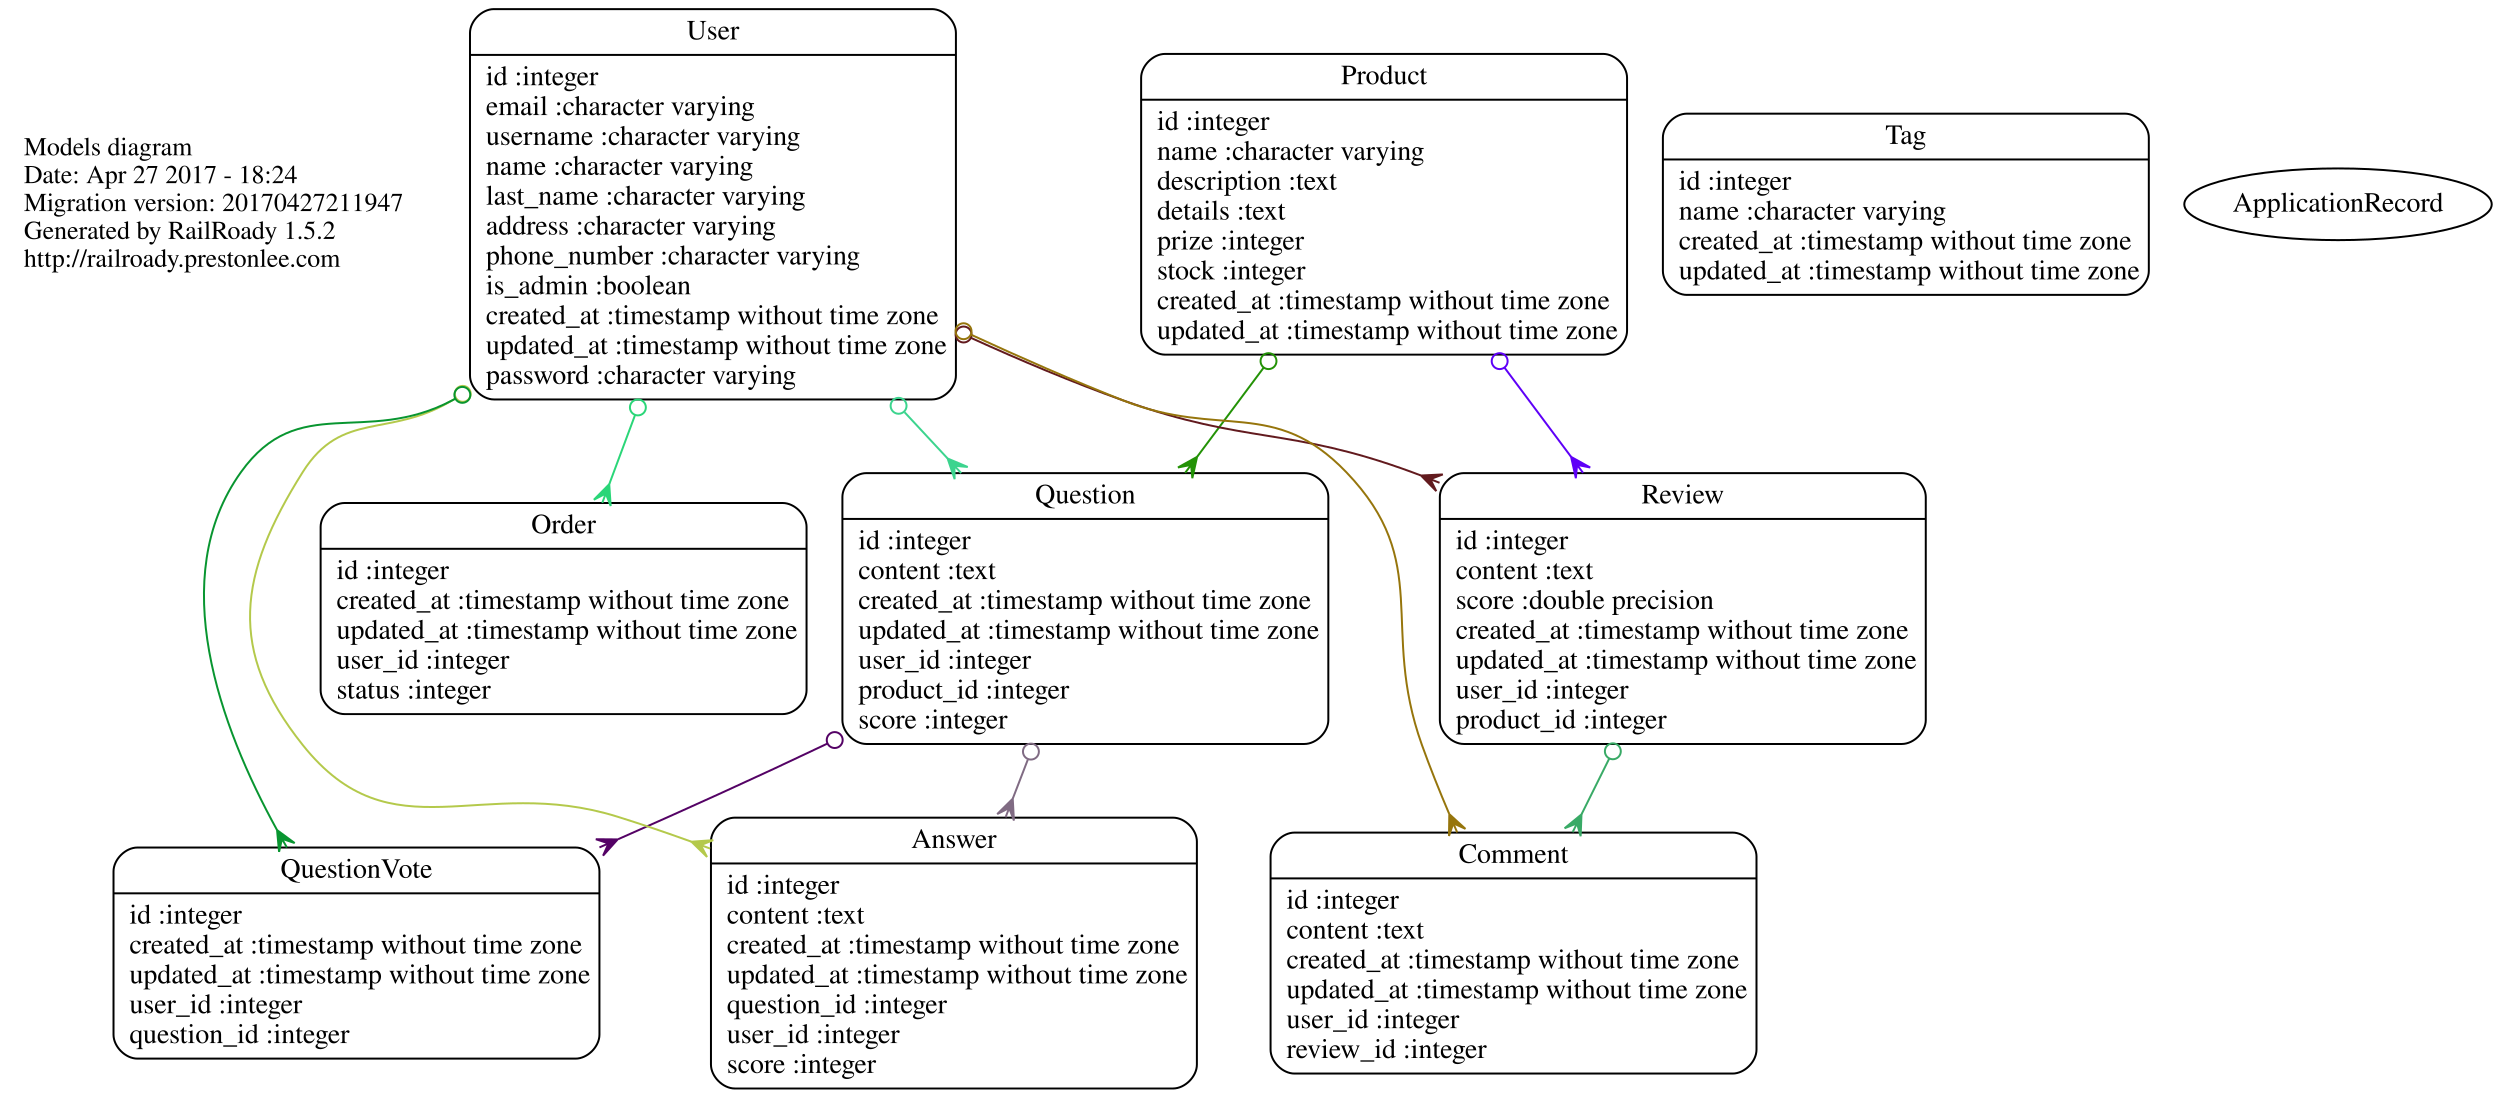
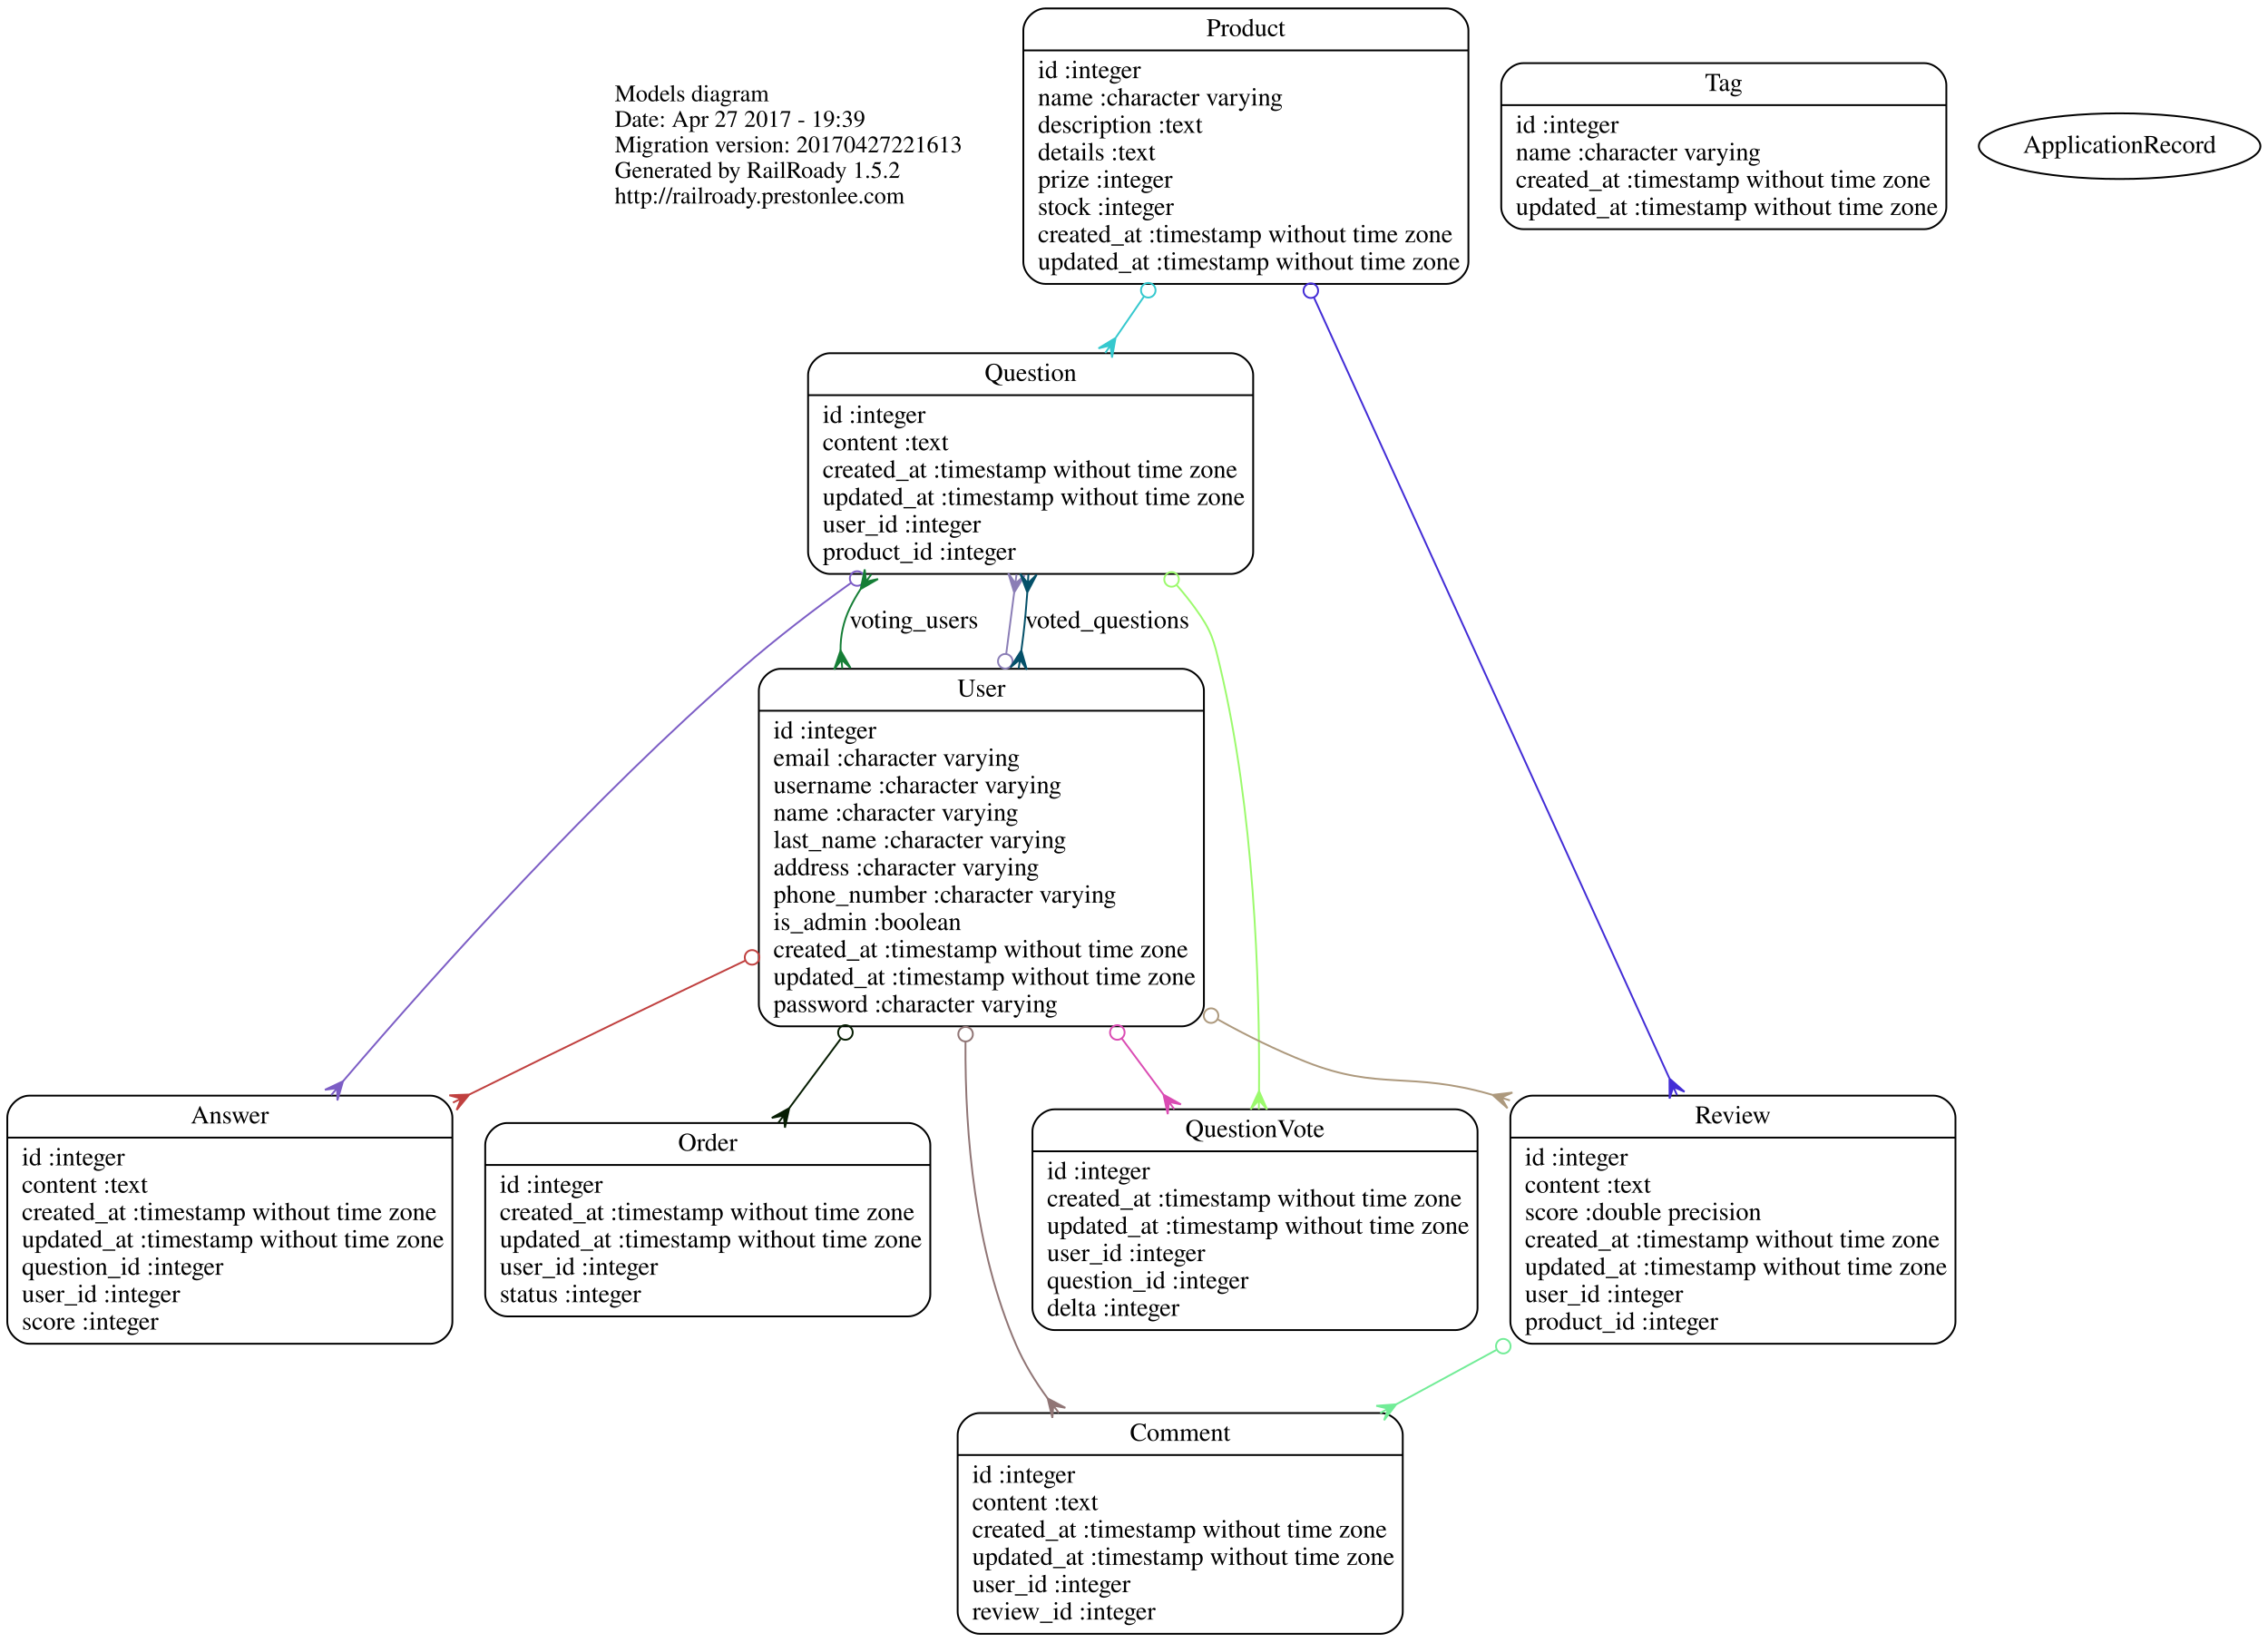
- <svg xmlns="http://www.w3.org/2000/svg" width="1255pt" height="551pt" viewBox="0.00 0.00 1255.34 551.00">
-   <g id="graph0" class="graph" transform="scale(1 1) rotate(0) translate(4 547)">
-     <polygon fill="none" stroke="none" points="-4,4 -4,-547 1251.34,-547 1251.34,4 -4,4" />
+ <svg xmlns="http://www.w3.org/2000/svg" width="1243pt" height="900pt" viewBox="0.00 0.00 1243.34 900.00">
+   <g id="graph0" class="graph" transform="scale(1 1) rotate(0) translate(4 896)">
+     <polygon fill="none" stroke="none" points="-4,4 -4,-896 1239.34,-896 1239.34,4 -4,4" />
    <g id="node1" class="node">
-       <text text-anchor="start" x="8" y="-469.1" font-family="Times,serif" font-size="13.00">Models diagram</text>
-       <text text-anchor="start" x="8" y="-455.1" font-family="Times,serif" font-size="13.00">Date: Apr 27 2017 - 18:24</text>
-       <text text-anchor="start" x="8" y="-441.1" font-family="Times,serif" font-size="13.00">Migration version: 20170427211947</text>
-       <text text-anchor="start" x="8" y="-427.1" font-family="Times,serif" font-size="13.00">Generated by RailRoady 1.5.2</text>
-       <text text-anchor="start" x="8" y="-413.1" font-family="Times,serif" font-size="13.00">http://railroady.prestonlee.com</text>
+       <text text-anchor="start" x="333" y="-840.6" font-family="Times,serif" font-size="13.00">Models diagram</text>
+       <text text-anchor="start" x="333" y="-826.6" font-family="Times,serif" font-size="13.00">Date: Apr 27 2017 - 19:39</text>
+       <text text-anchor="start" x="333" y="-812.6" font-family="Times,serif" font-size="13.00">Migration version: 20170427221613</text>
+       <text text-anchor="start" x="333" y="-798.6" font-family="Times,serif" font-size="13.00">Generated by RailRoady 1.5.2</text>
+       <text text-anchor="start" x="333" y="-784.6" font-family="Times,serif" font-size="13.00">http://railroady.prestonlee.com</text>
    </g>
    <g id="node2" class="node">
-       <path fill="none" stroke="black" d="M365,-0.5C365,-0.5 585,-0.5 585,-0.5 591,-0.5 597,-6.5 597,-12.5 597,-12.5 597,-124.5 597,-124.5 597,-130.5 591,-136.5 585,-136.5 585,-136.5 365,-136.5 365,-136.5 359,-136.5 353,-130.5 353,-124.5 353,-124.5 353,-12.5 353,-12.5 353,-6.5 359,-0.5 365,-0.5" />
-       <text text-anchor="middle" x="475" y="-121.3" font-family="Times,serif" font-size="14.00">Answer</text>
-       <polyline fill="none" stroke="black" points="353,-113.5 597,-113.5 " />
-       <text text-anchor="start" x="361" y="-98.3" font-family="Times,serif" font-size="14.00">id :integer</text>
-       <text text-anchor="start" x="361" y="-83.3" font-family="Times,serif" font-size="14.00">content :text</text>
-       <text text-anchor="start" x="361" y="-68.3" font-family="Times,serif" font-size="14.00">created_at :timestamp without time zone</text>
-       <text text-anchor="start" x="361" y="-53.3" font-family="Times,serif" font-size="14.00">updated_at :timestamp without time zone</text>
-       <text text-anchor="start" x="361" y="-38.3" font-family="Times,serif" font-size="14.00">question_id :integer</text>
-       <text text-anchor="start" x="361" y="-23.3" font-family="Times,serif" font-size="14.00">user_id :integer</text>
-       <text text-anchor="start" x="361" y="-8.3" font-family="Times,serif" font-size="14.00">score :integer</text>
+       <path fill="none" stroke="black" d="M12,-159.5C12,-159.5 232,-159.5 232,-159.5 238,-159.5 244,-165.5 244,-171.5 244,-171.5 244,-283.5 244,-283.5 244,-289.5 238,-295.5 232,-295.5 232,-295.5 12,-295.5 12,-295.5 6,-295.5 0,-289.5 0,-283.5 0,-283.5 0,-171.5 0,-171.5 0,-165.5 6,-159.5 12,-159.5" />
+       <text text-anchor="middle" x="122" y="-280.3" font-family="Times,serif" font-size="14.00">Answer</text>
+       <polyline fill="none" stroke="black" points="0,-272.5 244,-272.5 " />
+       <text text-anchor="start" x="8" y="-257.3" font-family="Times,serif" font-size="14.00">id :integer</text>
+       <text text-anchor="start" x="8" y="-242.3" font-family="Times,serif" font-size="14.00">content :text</text>
+       <text text-anchor="start" x="8" y="-227.3" font-family="Times,serif" font-size="14.00">created_at :timestamp without time zone</text>
+       <text text-anchor="start" x="8" y="-212.3" font-family="Times,serif" font-size="14.00">updated_at :timestamp without time zone</text>
+       <text text-anchor="start" x="8" y="-197.3" font-family="Times,serif" font-size="14.00">question_id :integer</text>
+       <text text-anchor="start" x="8" y="-182.3" font-family="Times,serif" font-size="14.00">user_id :integer</text>
+       <text text-anchor="start" x="8" y="-167.3" font-family="Times,serif" font-size="14.00">score :integer</text>
    </g>
    <g id="node3" class="node">
-       <path fill="none" stroke="black" d="M169,-188.5C169,-188.5 389,-188.5 389,-188.5 395,-188.5 401,-194.5 401,-200.5 401,-200.5 401,-282.5 401,-282.5 401,-288.5 395,-294.5 389,-294.5 389,-294.5 169,-294.5 169,-294.5 163,-294.5 157,-288.5 157,-282.5 157,-282.5 157,-200.5 157,-200.5 157,-194.5 163,-188.5 169,-188.5" />
-       <text text-anchor="middle" x="279" y="-279.3" font-family="Times,serif" font-size="14.00">Order</text>
-       <polyline fill="none" stroke="black" points="157,-271.5 401,-271.5 " />
-       <text text-anchor="start" x="165" y="-256.3" font-family="Times,serif" font-size="14.00">id :integer</text>
-       <text text-anchor="start" x="165" y="-241.3" font-family="Times,serif" font-size="14.00">created_at :timestamp without time zone</text>
-       <text text-anchor="start" x="165" y="-226.3" font-family="Times,serif" font-size="14.00">updated_at :timestamp without time zone</text>
-       <text text-anchor="start" x="165" y="-211.3" font-family="Times,serif" font-size="14.00">user_id :integer</text>
-       <text text-anchor="start" x="165" y="-196.3" font-family="Times,serif" font-size="14.00">status :integer</text>
+       <path fill="none" stroke="black" d="M274,-174.5C274,-174.5 494,-174.5 494,-174.5 500,-174.5 506,-180.5 506,-186.5 506,-186.5 506,-268.5 506,-268.5 506,-274.5 500,-280.5 494,-280.5 494,-280.5 274,-280.5 274,-280.5 268,-280.5 262,-274.5 262,-268.5 262,-268.5 262,-186.5 262,-186.5 262,-180.5 268,-174.5 274,-174.5" />
+       <text text-anchor="middle" x="384" y="-265.3" font-family="Times,serif" font-size="14.00">Order</text>
+       <polyline fill="none" stroke="black" points="262,-257.5 506,-257.5 " />
+       <text text-anchor="start" x="270" y="-242.3" font-family="Times,serif" font-size="14.00">id :integer</text>
+       <text text-anchor="start" x="270" y="-227.3" font-family="Times,serif" font-size="14.00">created_at :timestamp without time zone</text>
+       <text text-anchor="start" x="270" y="-212.3" font-family="Times,serif" font-size="14.00">updated_at :timestamp without time zone</text>
+       <text text-anchor="start" x="270" y="-197.3" font-family="Times,serif" font-size="14.00">user_id :integer</text>
+       <text text-anchor="start" x="270" y="-182.3" font-family="Times,serif" font-size="14.00">status :integer</text>
    </g>
    <g id="node4" class="node">
-       <path fill="none" stroke="black" d="M65,-15.5C65,-15.5 285,-15.5 285,-15.5 291,-15.5 297,-21.5 297,-27.5 297,-27.5 297,-109.5 297,-109.5 297,-115.5 291,-121.5 285,-121.5 285,-121.5 65,-121.5 65,-121.5 59,-121.5 53,-115.5 53,-109.5 53,-109.5 53,-27.5 53,-27.5 53,-21.5 59,-15.5 65,-15.5" />
-       <text text-anchor="middle" x="175" y="-106.3" font-family="Times,serif" font-size="14.00">QuestionVote</text>
-       <polyline fill="none" stroke="black" points="53,-98.5 297,-98.5 " />
-       <text text-anchor="start" x="61" y="-83.3" font-family="Times,serif" font-size="14.00">id :integer</text>
-       <text text-anchor="start" x="61" y="-68.3" font-family="Times,serif" font-size="14.00">created_at :timestamp without time zone</text>
-       <text text-anchor="start" x="61" y="-53.3" font-family="Times,serif" font-size="14.00">updated_at :timestamp without time zone</text>
-       <text text-anchor="start" x="61" y="-38.3" font-family="Times,serif" font-size="14.00">user_id :integer</text>
-       <text text-anchor="start" x="61" y="-23.3" font-family="Times,serif" font-size="14.00">question_id :integer</text>
+       <path fill="none" stroke="black" d="M574,-167C574,-167 794,-167 794,-167 800,-167 806,-173 806,-179 806,-179 806,-276 806,-276 806,-282 800,-288 794,-288 794,-288 574,-288 574,-288 568,-288 562,-282 562,-276 562,-276 562,-179 562,-179 562,-173 568,-167 574,-167" />
+       <text text-anchor="middle" x="684" y="-272.8" font-family="Times,serif" font-size="14.00">QuestionVote</text>
+       <polyline fill="none" stroke="black" points="562,-265 806,-265 " />
+       <text text-anchor="start" x="570" y="-249.8" font-family="Times,serif" font-size="14.00">id :integer</text>
+       <text text-anchor="start" x="570" y="-234.8" font-family="Times,serif" font-size="14.00">created_at :timestamp without time zone</text>
+       <text text-anchor="start" x="570" y="-219.8" font-family="Times,serif" font-size="14.00">updated_at :timestamp without time zone</text>
+       <text text-anchor="start" x="570" y="-204.8" font-family="Times,serif" font-size="14.00">user_id :integer</text>
+       <text text-anchor="start" x="570" y="-189.8" font-family="Times,serif" font-size="14.00">question_id :integer</text>
+       <text text-anchor="start" x="570" y="-174.8" font-family="Times,serif" font-size="14.00">delta :integer</text>
    </g>
    <g id="node5" class="node">
-       <path fill="none" stroke="black" d="M843,-399C843,-399 1063,-399 1063,-399 1069,-399 1075,-405 1075,-411 1075,-411 1075,-478 1075,-478 1075,-484 1069,-490 1063,-490 1063,-490 843,-490 843,-490 837,-490 831,-484 831,-478 831,-478 831,-411 831,-411 831,-405 837,-399 843,-399" />
-       <text text-anchor="middle" x="953" y="-474.8" font-family="Times,serif" font-size="14.00">Tag</text>
-       <polyline fill="none" stroke="black" points="831,-467 1075,-467 " />
-       <text text-anchor="start" x="839" y="-451.8" font-family="Times,serif" font-size="14.00">id :integer</text>
-       <text text-anchor="start" x="839" y="-436.8" font-family="Times,serif" font-size="14.00">name :character varying</text>
-       <text text-anchor="start" x="839" y="-421.8" font-family="Times,serif" font-size="14.00">created_at :timestamp without time zone</text>
-       <text text-anchor="start" x="839" y="-406.8" font-family="Times,serif" font-size="14.00">updated_at :timestamp without time zone</text>
+       <path fill="none" stroke="black" d="M831,-770.5C831,-770.5 1051,-770.5 1051,-770.5 1057,-770.5 1063,-776.5 1063,-782.5 1063,-782.5 1063,-849.5 1063,-849.5 1063,-855.5 1057,-861.5 1051,-861.5 1051,-861.5 831,-861.5 831,-861.5 825,-861.5 819,-855.5 819,-849.5 819,-849.5 819,-782.5 819,-782.5 819,-776.5 825,-770.5 831,-770.5" />
+       <text text-anchor="middle" x="941" y="-846.3" font-family="Times,serif" font-size="14.00">Tag</text>
+       <polyline fill="none" stroke="black" points="819,-838.5 1063,-838.5 " />
+       <text text-anchor="start" x="827" y="-823.3" font-family="Times,serif" font-size="14.00">id :integer</text>
+       <text text-anchor="start" x="827" y="-808.3" font-family="Times,serif" font-size="14.00">name :character varying</text>
+       <text text-anchor="start" x="827" y="-793.3" font-family="Times,serif" font-size="14.00">created_at :timestamp without time zone</text>
+       <text text-anchor="start" x="827" y="-778.3" font-family="Times,serif" font-size="14.00">updated_at :timestamp without time zone</text>
    </g>
    <g id="node6" class="node">
-       <ellipse fill="none" stroke="black" cx="1170" cy="-444.5" rx="77.187" ry="18" />
-       <text text-anchor="middle" x="1170" y="-440.8" font-family="Times,serif" font-size="14.00">ApplicationRecord</text>
+       <ellipse fill="none" stroke="black" cx="1158" cy="-816" rx="77.187" ry="18" />
+       <text text-anchor="middle" x="1158" y="-812.3" font-family="Times,serif" font-size="14.00">ApplicationRecord</text>
    </g>
    <g id="node7" class="node">
-       <path fill="none" stroke="black" d="M731,-173.5C731,-173.5 951,-173.5 951,-173.5 957,-173.5 963,-179.5 963,-185.5 963,-185.5 963,-297.5 963,-297.5 963,-303.5 957,-309.5 951,-309.5 951,-309.5 731,-309.5 731,-309.5 725,-309.5 719,-303.5 719,-297.5 719,-297.5 719,-185.5 719,-185.5 719,-179.5 725,-173.5 731,-173.5" />
-       <text text-anchor="middle" x="841" y="-294.3" font-family="Times,serif" font-size="14.00">Review</text>
-       <polyline fill="none" stroke="black" points="719,-286.5 963,-286.5 " />
-       <text text-anchor="start" x="727" y="-271.3" font-family="Times,serif" font-size="14.00">id :integer</text>
-       <text text-anchor="start" x="727" y="-256.3" font-family="Times,serif" font-size="14.00">content :text</text>
-       <text text-anchor="start" x="727" y="-241.3" font-family="Times,serif" font-size="14.00">score :double precision</text>
-       <text text-anchor="start" x="727" y="-226.3" font-family="Times,serif" font-size="14.00">created_at :timestamp without time zone</text>
-       <text text-anchor="start" x="727" y="-211.3" font-family="Times,serif" font-size="14.00">updated_at :timestamp without time zone</text>
-       <text text-anchor="start" x="727" y="-196.3" font-family="Times,serif" font-size="14.00">user_id :integer</text>
-       <text text-anchor="start" x="727" y="-181.3" font-family="Times,serif" font-size="14.00">product_id :integer</text>
+       <path fill="none" stroke="black" d="M836,-159.5C836,-159.5 1056,-159.5 1056,-159.5 1062,-159.5 1068,-165.5 1068,-171.5 1068,-171.5 1068,-283.5 1068,-283.5 1068,-289.5 1062,-295.5 1056,-295.5 1056,-295.5 836,-295.5 836,-295.5 830,-295.5 824,-289.5 824,-283.5 824,-283.5 824,-171.5 824,-171.5 824,-165.5 830,-159.5 836,-159.5" />
+       <text text-anchor="middle" x="946" y="-280.3" font-family="Times,serif" font-size="14.00">Review</text>
+       <polyline fill="none" stroke="black" points="824,-272.5 1068,-272.5 " />
+       <text text-anchor="start" x="832" y="-257.3" font-family="Times,serif" font-size="14.00">id :integer</text>
+       <text text-anchor="start" x="832" y="-242.3" font-family="Times,serif" font-size="14.00">content :text</text>
+       <text text-anchor="start" x="832" y="-227.3" font-family="Times,serif" font-size="14.00">score :double precision</text>
+       <text text-anchor="start" x="832" y="-212.3" font-family="Times,serif" font-size="14.00">created_at :timestamp without time zone</text>
+       <text text-anchor="start" x="832" y="-197.3" font-family="Times,serif" font-size="14.00">updated_at :timestamp without time zone</text>
+       <text text-anchor="start" x="832" y="-182.3" font-family="Times,serif" font-size="14.00">user_id :integer</text>
+       <text text-anchor="start" x="832" y="-167.3" font-family="Times,serif" font-size="14.00">product_id :integer</text>
    </g>
    <g id="node10" class="node">
-       <path fill="none" stroke="black" d="M646,-8C646,-8 866,-8 866,-8 872,-8 878,-14 878,-20 878,-20 878,-117 878,-117 878,-123 872,-129 866,-129 866,-129 646,-129 646,-129 640,-129 634,-123 634,-117 634,-117 634,-20 634,-20 634,-14 640,-8 646,-8" />
-       <text text-anchor="middle" x="756" y="-113.8" font-family="Times,serif" font-size="14.00">Comment</text>
-       <polyline fill="none" stroke="black" points="634,-106 878,-106 " />
-       <text text-anchor="start" x="642" y="-90.8" font-family="Times,serif" font-size="14.00">id :integer</text>
-       <text text-anchor="start" x="642" y="-75.8" font-family="Times,serif" font-size="14.00">content :text</text>
-       <text text-anchor="start" x="642" y="-60.8" font-family="Times,serif" font-size="14.00">created_at :timestamp without time zone</text>
-       <text text-anchor="start" x="642" y="-45.8" font-family="Times,serif" font-size="14.00">updated_at :timestamp without time zone</text>
-       <text text-anchor="start" x="642" y="-30.8" font-family="Times,serif" font-size="14.00">user_id :integer</text>
-       <text text-anchor="start" x="642" y="-15.8" font-family="Times,serif" font-size="14.00">review_id :integer</text>
+       <path fill="none" stroke="black" d="M533,-0.5C533,-0.5 753,-0.5 753,-0.5 759,-0.5 765,-6.5 765,-12.5 765,-12.5 765,-109.5 765,-109.5 765,-115.5 759,-121.5 753,-121.5 753,-121.5 533,-121.5 533,-121.5 527,-121.5 521,-115.5 521,-109.5 521,-109.5 521,-12.5 521,-12.5 521,-6.5 527,-0.5 533,-0.5" />
+       <text text-anchor="middle" x="643" y="-106.3" font-family="Times,serif" font-size="14.00">Comment</text>
+       <polyline fill="none" stroke="black" points="521,-98.5 765,-98.5 " />
+       <text text-anchor="start" x="529" y="-83.3" font-family="Times,serif" font-size="14.00">id :integer</text>
+       <text text-anchor="start" x="529" y="-68.3" font-family="Times,serif" font-size="14.00">content :text</text>
+       <text text-anchor="start" x="529" y="-53.3" font-family="Times,serif" font-size="14.00">created_at :timestamp without time zone</text>
+       <text text-anchor="start" x="529" y="-38.3" font-family="Times,serif" font-size="14.00">updated_at :timestamp without time zone</text>
+       <text text-anchor="start" x="529" y="-23.3" font-family="Times,serif" font-size="14.00">user_id :integer</text>
+       <text text-anchor="start" x="529" y="-8.3" font-family="Times,serif" font-size="14.00">review_id :integer</text>
    </g>
    <g id="edge1" class="edge">
-       <path fill="none" stroke="#39aa66" d="M804.052,-166.17C799.442,-156.895 794.743,-147.441 790.177,-138.256" />
-       <ellipse fill="none" stroke="#39aa66" cx="805.869" cy="-169.825" rx="4" ry="4" />
-       <polygon fill="#39aa66" stroke="#39aa66" points="790.115,-138.131 789.693,-127.173 787.889,-133.654 785.664,-129.176 785.664,-129.176 785.664,-129.176 787.889,-133.654 781.634,-131.179 790.115,-138.131 790.115,-138.131" />
+       <path fill="none" stroke="#72ec97" d="M816.448,-156.166C798.18,-146.248 779.478,-136.094 761.433,-126.298" />
+       <ellipse fill="none" stroke="#72ec97" cx="820.116" cy="-158.157" rx="4" ry="4" />
+       <polygon fill="#72ec97" stroke="#72ec97" points="761.421,-126.291 754.78,-117.565 757.027,-123.906 752.633,-121.52 752.633,-121.52 752.633,-121.52 757.027,-123.906 750.485,-125.475 761.421,-126.291 761.421,-126.291" />
    </g>
    <g id="node8" class="node">
-       <path fill="none" stroke="black" d="M431,-173.5C431,-173.5 651,-173.5 651,-173.5 657,-173.5 663,-179.5 663,-185.5 663,-185.5 663,-297.5 663,-297.5 663,-303.5 657,-309.5 651,-309.5 651,-309.5 431,-309.5 431,-309.5 425,-309.5 419,-303.5 419,-297.5 419,-297.5 419,-185.5 419,-185.5 419,-179.5 425,-173.5 431,-173.5" />
-       <text text-anchor="middle" x="541" y="-294.3" font-family="Times,serif" font-size="14.00">Question</text>
-       <polyline fill="none" stroke="black" points="419,-286.5 663,-286.5 " />
-       <text text-anchor="start" x="427" y="-271.3" font-family="Times,serif" font-size="14.00">id :integer</text>
-       <text text-anchor="start" x="427" y="-256.3" font-family="Times,serif" font-size="14.00">content :text</text>
-       <text text-anchor="start" x="427" y="-241.3" font-family="Times,serif" font-size="14.00">created_at :timestamp without time zone</text>
-       <text text-anchor="start" x="427" y="-226.3" font-family="Times,serif" font-size="14.00">updated_at :timestamp without time zone</text>
-       <text text-anchor="start" x="427" y="-211.3" font-family="Times,serif" font-size="14.00">user_id :integer</text>
-       <text text-anchor="start" x="427" y="-196.3" font-family="Times,serif" font-size="14.00">product_id :integer</text>
-       <text text-anchor="start" x="427" y="-181.3" font-family="Times,serif" font-size="14.00">score :integer</text>
+       <path fill="none" stroke="black" d="M451,-581.5C451,-581.5 671,-581.5 671,-581.5 677,-581.5 683,-587.5 683,-593.5 683,-593.5 683,-690.5 683,-690.5 683,-696.5 677,-702.5 671,-702.5 671,-702.5 451,-702.5 451,-702.5 445,-702.5 439,-696.5 439,-690.5 439,-690.5 439,-593.5 439,-593.5 439,-587.5 445,-581.5 451,-581.5" />
+       <text text-anchor="middle" x="561" y="-687.3" font-family="Times,serif" font-size="14.00">Question</text>
+       <polyline fill="none" stroke="black" points="439,-679.5 683,-679.5 " />
+       <text text-anchor="start" x="447" y="-664.3" font-family="Times,serif" font-size="14.00">id :integer</text>
+       <text text-anchor="start" x="447" y="-649.3" font-family="Times,serif" font-size="14.00">content :text</text>
+       <text text-anchor="start" x="447" y="-634.3" font-family="Times,serif" font-size="14.00">created_at :timestamp without time zone</text>
+       <text text-anchor="start" x="447" y="-619.3" font-family="Times,serif" font-size="14.00">updated_at :timestamp without time zone</text>
+       <text text-anchor="start" x="447" y="-604.3" font-family="Times,serif" font-size="14.00">user_id :integer</text>
+       <text text-anchor="start" x="447" y="-589.3" font-family="Times,serif" font-size="14.00">product_id :integer</text>
    </g>
    <g id="edge2" class="edge">
-       <path fill="none" stroke="#806b83" d="M512.134,-165.71C509.629,-159.22 507.092,-152.647 504.581,-146.142" />
-       <ellipse fill="none" stroke="#806b83" cx="513.664" cy="-169.675" rx="4" ry="4" />
-       <polygon fill="#806b83" stroke="#806b83" points="504.53,-146.009 505.127,-135.06 502.73,-141.345 500.929,-136.68 500.929,-136.68 500.929,-136.68 502.73,-141.345 496.731,-138.3 504.53,-146.009 504.53,-146.009" />
+       <path fill="none" stroke="#7c5dc5" d="M462.581,-576.622C442.283,-562.043 421.477,-546.092 403,-530 321.594,-459.104 238.545,-367.057 184.062,-303.412" />
+       <ellipse fill="none" stroke="#7c5dc5" cx="465.893" cy="-578.984" rx="4" ry="4" />
+       <polygon fill="#7c5dc5" stroke="#7c5dc5" points="184.053,-303.401 180.984,-292.873 180.807,-299.598 177.561,-295.794 177.561,-295.794 177.561,-295.794 180.807,-299.598 174.138,-298.715 184.053,-303.401 184.053,-303.401" />
    </g>
    <g id="edge3" class="edge">
-       <path fill="none" stroke="#540265" d="M411.355,-173.648C410.903,-173.431 410.451,-173.215 410,-173 376.719,-157.115 340.408,-140.689 306.501,-125.73" />
-       <ellipse fill="none" stroke="#540265" cx="415.137" cy="-175.47" rx="4" ry="4" />
-       <polygon fill="#540265" stroke="#540265" points="306.159,-125.579 298.819,-117.432 301.583,-123.565 297.006,-121.551 297.006,-121.551 297.006,-121.551 301.583,-123.565 295.194,-125.67 306.159,-125.579 306.159,-125.579" />
+       <path fill="none" stroke="#9cfa6d" d="M641.191,-575.266C644.67,-571.267 647.967,-567.169 651,-563 660.373,-550.117 661.336,-545.505 665,-530 683.426,-452.036 686.628,-359.772 686.213,-298.028" />
+       <ellipse fill="none" stroke="#9cfa6d" cx="638.266" cy="-578.501" rx="4" ry="4" />
+       <polygon fill="#9cfa6d" stroke="#9cfa6d" points="686.213,-298.007 690.612,-287.963 686.163,-293.008 686.112,-288.008 686.112,-288.008 686.112,-288.008 686.163,-293.008 681.613,-288.053 686.213,-298.007 686.213,-298.007" />
+     </g>
+     <g id="node11" class="node">
+       <path fill="none" stroke="black" d="M424,-333.5C424,-333.5 644,-333.5 644,-333.5 650,-333.5 656,-339.5 656,-345.5 656,-345.5 656,-517.5 656,-517.5 656,-523.5 650,-529.5 644,-529.5 644,-529.5 424,-529.5 424,-529.5 418,-529.5 412,-523.5 412,-517.5 412,-517.5 412,-345.5 412,-345.5 412,-339.5 418,-333.5 424,-333.5" />
+       <text text-anchor="middle" x="534" y="-514.3" font-family="Times,serif" font-size="14.00">User</text>
+       <polyline fill="none" stroke="black" points="412,-506.5 656,-506.5 " />
+       <text text-anchor="start" x="420" y="-491.3" font-family="Times,serif" font-size="14.00">id :integer</text>
+       <text text-anchor="start" x="420" y="-476.3" font-family="Times,serif" font-size="14.00">email :character varying</text>
+       <text text-anchor="start" x="420" y="-461.3" font-family="Times,serif" font-size="14.00">username :character varying</text>
+       <text text-anchor="start" x="420" y="-446.3" font-family="Times,serif" font-size="14.00">name :character varying</text>
+       <text text-anchor="start" x="420" y="-431.3" font-family="Times,serif" font-size="14.00">last_name :character varying</text>
+       <text text-anchor="start" x="420" y="-416.3" font-family="Times,serif" font-size="14.00">address :character varying</text>
+       <text text-anchor="start" x="420" y="-401.3" font-family="Times,serif" font-size="14.00">phone_number :character varying</text>
+       <text text-anchor="start" x="420" y="-386.3" font-family="Times,serif" font-size="14.00">is_admin :boolean</text>
+       <text text-anchor="start" x="420" y="-371.3" font-family="Times,serif" font-size="14.00">created_at :timestamp without time zone</text>
+       <text text-anchor="start" x="420" y="-356.3" font-family="Times,serif" font-size="14.00">updated_at :timestamp without time zone</text>
+       <text text-anchor="start" x="420" y="-341.3" font-family="Times,serif" font-size="14.00">password :character varying</text>
+     </g>
+     <g id="edge4" class="edge">
+       <path fill="none" stroke="#157e36" d="M467.688,-573.031C465.584,-569.796 463.675,-566.451 462,-563 458.267,-555.307 456.698,-547.425 456.796,-539.532" />
+       <polygon fill="#157e36" stroke="#157e36" points="467.835,-573.234 470.038,-583.976 470.761,-577.288 473.687,-581.343 473.687,-581.343 473.687,-581.343 470.761,-577.288 477.336,-578.709 467.835,-573.234 467.835,-573.234" />
+       <polygon fill="#157e36" stroke="#157e36" points="456.799,-539.493 462.252,-529.979 457.287,-534.517 457.774,-529.541 457.774,-529.541 457.774,-529.541 457.287,-534.517 453.295,-529.102 456.799,-539.493 456.799,-539.493" />
+       <text text-anchor="middle" x="497" y="-551.8" font-family="Times,serif" font-size="14.00">voting_users</text>
    </g>
    <g id="node9" class="node">
-       <path fill="none" stroke="black" d="M581,-369C581,-369 801,-369 801,-369 807,-369 813,-375 813,-381 813,-381 813,-508 813,-508 813,-514 807,-520 801,-520 801,-520 581,-520 581,-520 575,-520 569,-514 569,-508 569,-508 569,-381 569,-381 569,-375 575,-369 581,-369" />
-       <text text-anchor="middle" x="691" y="-504.8" font-family="Times,serif" font-size="14.00">Product</text>
-       <polyline fill="none" stroke="black" points="569,-497 813,-497 " />
-       <text text-anchor="start" x="577" y="-481.8" font-family="Times,serif" font-size="14.00">id :integer</text>
-       <text text-anchor="start" x="577" y="-466.8" font-family="Times,serif" font-size="14.00">name :character varying</text>
-       <text text-anchor="start" x="577" y="-451.8" font-family="Times,serif" font-size="14.00">description :text</text>
-       <text text-anchor="start" x="577" y="-436.8" font-family="Times,serif" font-size="14.00">details :text</text>
-       <text text-anchor="start" x="577" y="-421.8" font-family="Times,serif" font-size="14.00">prize :integer</text>
-       <text text-anchor="start" x="577" y="-406.8" font-family="Times,serif" font-size="14.00">stock :integer</text>
-       <text text-anchor="start" x="577" y="-391.8" font-family="Times,serif" font-size="14.00">created_at :timestamp without time zone</text>
-       <text text-anchor="start" x="577" y="-376.8" font-family="Times,serif" font-size="14.00">updated_at :timestamp without time zone</text>
-     </g>
-     <g id="edge4" class="edge">
-       <path fill="none" stroke="#5e00f7" d="M751.436,-362.516C762.487,-347.708 773.976,-332.312 784.894,-317.681" />
-       <ellipse fill="none" stroke="#5e00f7" cx="749.034" cy="-365.735" rx="4" ry="4" />
-       <polygon fill="#5e00f7" stroke="#5e00f7" points="784.914,-317.655 794.501,-312.332 787.905,-313.648 790.895,-309.641 790.895,-309.641 790.895,-309.641 787.905,-313.648 787.289,-306.949 784.914,-317.655 784.914,-317.655" />
+       <path fill="none" stroke="black" d="M569,-740.5C569,-740.5 789,-740.5 789,-740.5 795,-740.5 801,-746.5 801,-752.5 801,-752.5 801,-879.5 801,-879.5 801,-885.5 795,-891.5 789,-891.5 789,-891.5 569,-891.5 569,-891.5 563,-891.5 557,-885.5 557,-879.5 557,-879.5 557,-752.5 557,-752.5 557,-746.5 563,-740.5 569,-740.5" />
+       <text text-anchor="middle" x="679" y="-876.3" font-family="Times,serif" font-size="14.00">Product</text>
+       <polyline fill="none" stroke="black" points="557,-868.5 801,-868.5 " />
+       <text text-anchor="start" x="565" y="-853.3" font-family="Times,serif" font-size="14.00">id :integer</text>
+       <text text-anchor="start" x="565" y="-838.3" font-family="Times,serif" font-size="14.00">name :character varying</text>
+       <text text-anchor="start" x="565" y="-823.3" font-family="Times,serif" font-size="14.00">description :text</text>
+       <text text-anchor="start" x="565" y="-808.3" font-family="Times,serif" font-size="14.00">details :text</text>
+       <text text-anchor="start" x="565" y="-793.3" font-family="Times,serif" font-size="14.00">prize :integer</text>
+       <text text-anchor="start" x="565" y="-778.3" font-family="Times,serif" font-size="14.00">stock :integer</text>
+       <text text-anchor="start" x="565" y="-763.3" font-family="Times,serif" font-size="14.00">created_at :timestamp without time zone</text>
+       <text text-anchor="start" x="565" y="-748.3" font-family="Times,serif" font-size="14.00">updated_at :timestamp without time zone</text>
    </g>
    <g id="edge5" class="edge">
-       <path fill="none" stroke="#239206" d="M630.564,-362.516C619.513,-347.708 608.024,-332.312 597.106,-317.681" />
-       <ellipse fill="none" stroke="#239206" cx="632.966" cy="-365.735" rx="4" ry="4" />
-       <polygon fill="#239206" stroke="#239206" points="597.086,-317.655 594.711,-306.949 594.095,-313.648 591.105,-309.641 591.105,-309.641 591.105,-309.641 594.095,-313.648 587.499,-312.332 597.086,-317.655 597.086,-317.655" />
+       <path fill="none" stroke="#422cd6" d="M716.393,-732.862C768.097,-619.287 860.73,-415.806 911.087,-305.19" />
+       <ellipse fill="none" stroke="#422cd6" cx="714.609" cy="-736.781" rx="4" ry="4" />
+       <polygon fill="#422cd6" stroke="#422cd6" points="911.237,-304.861 919.476,-297.624 913.309,-300.31 915.381,-295.759 915.381,-295.759 915.381,-295.759 913.309,-300.31 911.285,-293.895 911.237,-304.861 911.237,-304.861" />
    </g>
-     <g id="node11" class="node">
-       <path fill="none" stroke="black" d="M244,-346.5C244,-346.5 464,-346.5 464,-346.5 470,-346.5 476,-352.5 476,-358.5 476,-358.5 476,-530.5 476,-530.5 476,-536.5 470,-542.5 464,-542.5 464,-542.5 244,-542.5 244,-542.5 238,-542.5 232,-536.5 232,-530.5 232,-530.5 232,-358.5 232,-358.5 232,-352.5 238,-346.5 244,-346.5" />
-       <text text-anchor="middle" x="354" y="-527.3" font-family="Times,serif" font-size="14.00">User</text>
-       <polyline fill="none" stroke="black" points="232,-519.5 476,-519.5 " />
-       <text text-anchor="start" x="240" y="-504.3" font-family="Times,serif" font-size="14.00">id :integer</text>
-       <text text-anchor="start" x="240" y="-489.3" font-family="Times,serif" font-size="14.00">email :character varying</text>
-       <text text-anchor="start" x="240" y="-474.3" font-family="Times,serif" font-size="14.00">username :character varying</text>
-       <text text-anchor="start" x="240" y="-459.3" font-family="Times,serif" font-size="14.00">name :character varying</text>
-       <text text-anchor="start" x="240" y="-444.3" font-family="Times,serif" font-size="14.00">last_name :character varying</text>
-       <text text-anchor="start" x="240" y="-429.3" font-family="Times,serif" font-size="14.00">address :character varying</text>
-       <text text-anchor="start" x="240" y="-414.3" font-family="Times,serif" font-size="14.00">phone_number :character varying</text>
-       <text text-anchor="start" x="240" y="-399.3" font-family="Times,serif" font-size="14.00">is_admin :boolean</text>
-       <text text-anchor="start" x="240" y="-384.3" font-family="Times,serif" font-size="14.00">created_at :timestamp without time zone</text>
-       <text text-anchor="start" x="240" y="-369.3" font-family="Times,serif" font-size="14.00">updated_at :timestamp without time zone</text>
-       <text text-anchor="start" x="240" y="-354.3" font-family="Times,serif" font-size="14.00">password :character varying</text>
+     <g id="edge6" class="edge">
+       <path fill="none" stroke="#35c8ce" d="M623.08,-733.49C617.95,-726.011 612.788,-718.487 607.75,-711.145" />
+       <ellipse fill="none" stroke="#35c8ce" cx="625.495" cy="-737.01" rx="4" ry="4" />
+       <polygon fill="#35c8ce" stroke="#35c8ce" points="607.561,-710.868 605.614,-700.077 604.732,-706.745 601.904,-702.622 601.904,-702.622 601.904,-702.622 604.732,-706.745 598.193,-705.168 607.561,-710.868 607.561,-710.868" />
+     </g>
+     <g id="edge10" class="edge">
+       <path fill="none" stroke="#c0403f" d="M404.6,-369.539C359.33,-347.969 308.027,-323.253 253.463,-296.209" />
+       <ellipse fill="none" stroke="#c0403f" cx="408.294" cy="-371.297" rx="4" ry="4" />
+       <polygon fill="#c0403f" stroke="#c0403f" points="253.277,-296.117 246.321,-287.64 248.798,-293.894 244.32,-291.671 244.32,-291.671 244.32,-291.671 248.798,-293.894 242.319,-295.702 253.277,-296.117 253.277,-296.117" />
+     </g>
+     <g id="edge11" class="edge">
+       <path fill="none" stroke="#061d02" d="M456.787,-326.52C447.18,-313.583 437.622,-300.711 428.743,-288.754" />
+       <ellipse fill="none" stroke="#061d02" cx="459.471" cy="-330.134" rx="4" ry="4" />
+       <polygon fill="#061d02" stroke="#061d02" points="428.674,-288.661 426.325,-277.95 425.693,-284.647 422.713,-280.633 422.713,-280.633 422.713,-280.633 425.693,-284.647 419.1,-283.316 428.674,-288.661 428.674,-288.661" />
+     </g>
+     <g id="edge12" class="edge">
+       <path fill="none" stroke="#da4cb3" d="M610.991,-326.819C618.703,-316.433 626.387,-306.085 633.717,-296.215" />
+       <ellipse fill="none" stroke="#da4cb3" cx="608.529" cy="-330.134" rx="4" ry="4" />
+       <polygon fill="#da4cb3" stroke="#da4cb3" points="633.821,-296.074 643.396,-290.728 636.802,-292.06 639.783,-288.046 639.783,-288.046 639.783,-288.046 636.802,-292.06 636.17,-285.363 633.821,-296.074 633.821,-296.074" />
+     </g>
+     <g id="edge8" class="edge">
+       <path fill="none" stroke="#ad997d" d="M663.66,-337.239C679.459,-328.43 695.766,-320.414 712,-314 752.435,-298.024 768.81,-309.151 814,-295.986" />
+       <ellipse fill="none" stroke="#ad997d" cx="659.917" cy="-339.364" rx="4" ry="4" />
+       <polygon fill="#ad997d" stroke="#ad997d" points="814.231,-295.913 825.122,-297.193 818.999,-294.407 823.767,-292.902 823.767,-292.902 823.767,-292.902 818.999,-294.407 822.413,-288.611 814.231,-295.913 814.231,-295.913" />
    </g>
    <g id="edge9" class="edge">
-       <path fill="none" stroke="#b4c94b" d="M224.913,-347.162C224.275,-346.772 223.637,-346.385 223,-346 191.357,-326.874 167.692,-341.295 148,-310 115.572,-258.465 110.027,-220.598 148,-173 192.916,-116.699 237.238,-158.422 306,-137 318.139,-133.218 330.637,-128.958 343.082,-124.462" />
-       <ellipse fill="none" stroke="#b4c94b" cx="228.373" cy="-349.309" rx="4" ry="4" />
-       <polygon fill="#b4c94b" stroke="#b4c94b" points="343.192,-124.422 354.13,-125.208 347.887,-122.702 352.582,-120.982 352.582,-120.982 352.582,-120.982 347.887,-122.702 351.034,-116.757 343.192,-124.422 343.192,-124.422" />
+       <path fill="none" stroke="#8b7eb6" d="M547.647,-537.882C549.111,-549.192 550.574,-560.485 551.965,-571.227" />
+       <ellipse fill="none" stroke="#8b7eb6" cx="547.095" cy="-533.618" rx="4" ry="4" />
+       <polygon fill="#8b7eb6" stroke="#8b7eb6" points="551.979,-571.335 548.8,-581.83 552.621,-576.294 553.263,-581.252 553.263,-581.252 553.263,-581.252 552.621,-576.294 557.726,-580.674 551.979,-571.335 551.979,-571.335" />
    </g>
-     <g id="edge10" class="edge">
-       <path fill="none" stroke="#2ad678" d="M314.9,-338.712C310.478,-326.86 306.085,-315.088 301.969,-304.057" />
-       <ellipse fill="none" stroke="#2ad678" cx="316.31" cy="-342.491" rx="4" ry="4" />
-       <polygon fill="#2ad678" stroke="#2ad678" points="301.925,-303.939 302.645,-292.997 300.177,-299.254 298.429,-294.57 298.429,-294.57 298.429,-294.57 300.177,-299.254 294.213,-296.143 301.925,-303.939 301.925,-303.939" />
-     </g>
-     <g id="edge11" class="edge">
-       <path fill="none" stroke="#089530" d="M224.624,-346.859C224.083,-346.571 223.541,-346.284 223,-346 178.952,-322.865 145.978,-350.445 117,-310 79.046,-257.027 106.453,-182.369 135.078,-130.336" />
-       <ellipse fill="none" stroke="#089530" cx="228.161" cy="-348.798" rx="4" ry="4" />
-       <polygon fill="#089530" stroke="#089530" points="135.127,-130.248 143.964,-123.754 137.587,-125.894 140.046,-121.541 140.046,-121.541 140.046,-121.541 137.587,-125.894 136.127,-119.328 135.127,-130.248 135.127,-130.248" />
+     <g id="edge13" class="edge">
+       <path fill="none" stroke="#045069" d="M555.938,-539.776C556.318,-542.542 556.673,-545.287 557,-548 557.9,-555.475 558.604,-563.309 559.155,-571.124" />
+       <polygon fill="#045069" stroke="#045069" points="555.91,-539.584 558.914,-529.037 555.186,-534.636 554.462,-529.689 554.462,-529.689 554.462,-529.689 555.186,-534.636 550.009,-530.341 555.91,-539.584 555.91,-539.584" />
+       <polygon fill="#045069" stroke="#045069" points="559.171,-571.374 555.303,-581.635 559.482,-576.364 559.794,-581.355 559.794,-581.355 559.794,-581.355 559.482,-576.364 564.285,-581.074 559.171,-571.374 559.171,-571.374" />
+       <text text-anchor="middle" x="603" y="-551.8" font-family="Times,serif" font-size="14.00">voted_questions</text>
    </g>
    <g id="edge7" class="edge">
-       <path fill="none" stroke="#621a1e" d="M483.584,-377.399C508.572,-366.021 534.816,-354.985 560,-346 622.54,-323.687 642.671,-332.895 705,-310 706.43,-309.475 707.866,-308.938 709.305,-308.392" />
-       <ellipse fill="none" stroke="#621a1e" cx="479.859" cy="-379.108" rx="4" ry="4" />
-       <polygon fill="#621a1e" stroke="#621a1e" points="709.537,-308.301 720.49,-308.842 714.192,-306.477 718.847,-304.652 718.847,-304.652 718.847,-304.652 714.192,-306.477 717.205,-300.462 709.537,-308.301 709.537,-308.301" />
-     </g>
-     <g id="edge8" class="edge">
-       <path fill="none" stroke="#3cd48e" d="M450.179,-340.121C457.427,-332.329 464.654,-324.562 471.685,-317.004" />
-       <ellipse fill="none" stroke="#3cd48e" cx="447.212" cy="-343.31" rx="4" ry="4" />
-       <polygon fill="#3cd48e" stroke="#3cd48e" points="471.833,-316.845 481.939,-312.589 475.239,-313.185 478.644,-309.524 478.644,-309.524 478.644,-309.524 475.239,-313.185 475.35,-306.459 471.833,-316.845 471.833,-316.845" />
-     </g>
-     <g id="edge6" class="edge">
-       <path fill="none" stroke="#96750c" d="M483.598,-379.007C508.689,-367.421 534.966,-355.898 560,-346 608.623,-326.775 635.783,-347.712 672,-310 715.768,-264.426 688.666,-232.477 710,-173 714.046,-161.721 718.772,-149.947 723.625,-138.553" />
-       <ellipse fill="none" stroke="#96750c" cx="479.833" cy="-380.754" rx="4" ry="4" />
-       <polygon fill="#96750c" stroke="#96750c" points="723.748,-138.269 731.849,-130.878 725.734,-133.68 727.72,-129.091 727.72,-129.091 727.72,-129.091 725.734,-133.68 723.59,-127.304 723.748,-138.269 723.748,-138.269" />
+       <path fill="none" stroke="#907575" d="M525.292,-324.949C524.953,-273.018 530.618,-210.647 553,-159 557.451,-148.729 563.468,-138.854 570.294,-129.596" />
+       <ellipse fill="none" stroke="#907575" cx="525.346" cy="-329.191" rx="4" ry="4" />
+       <polygon fill="#907575" stroke="#907575" points="570.35,-129.524 580.036,-124.384 573.416,-125.575 576.481,-121.625 576.481,-121.625 576.481,-121.625 573.416,-125.575 572.927,-118.865 570.35,-129.524 570.35,-129.524" />
    </g>
  </g>
</svg>
